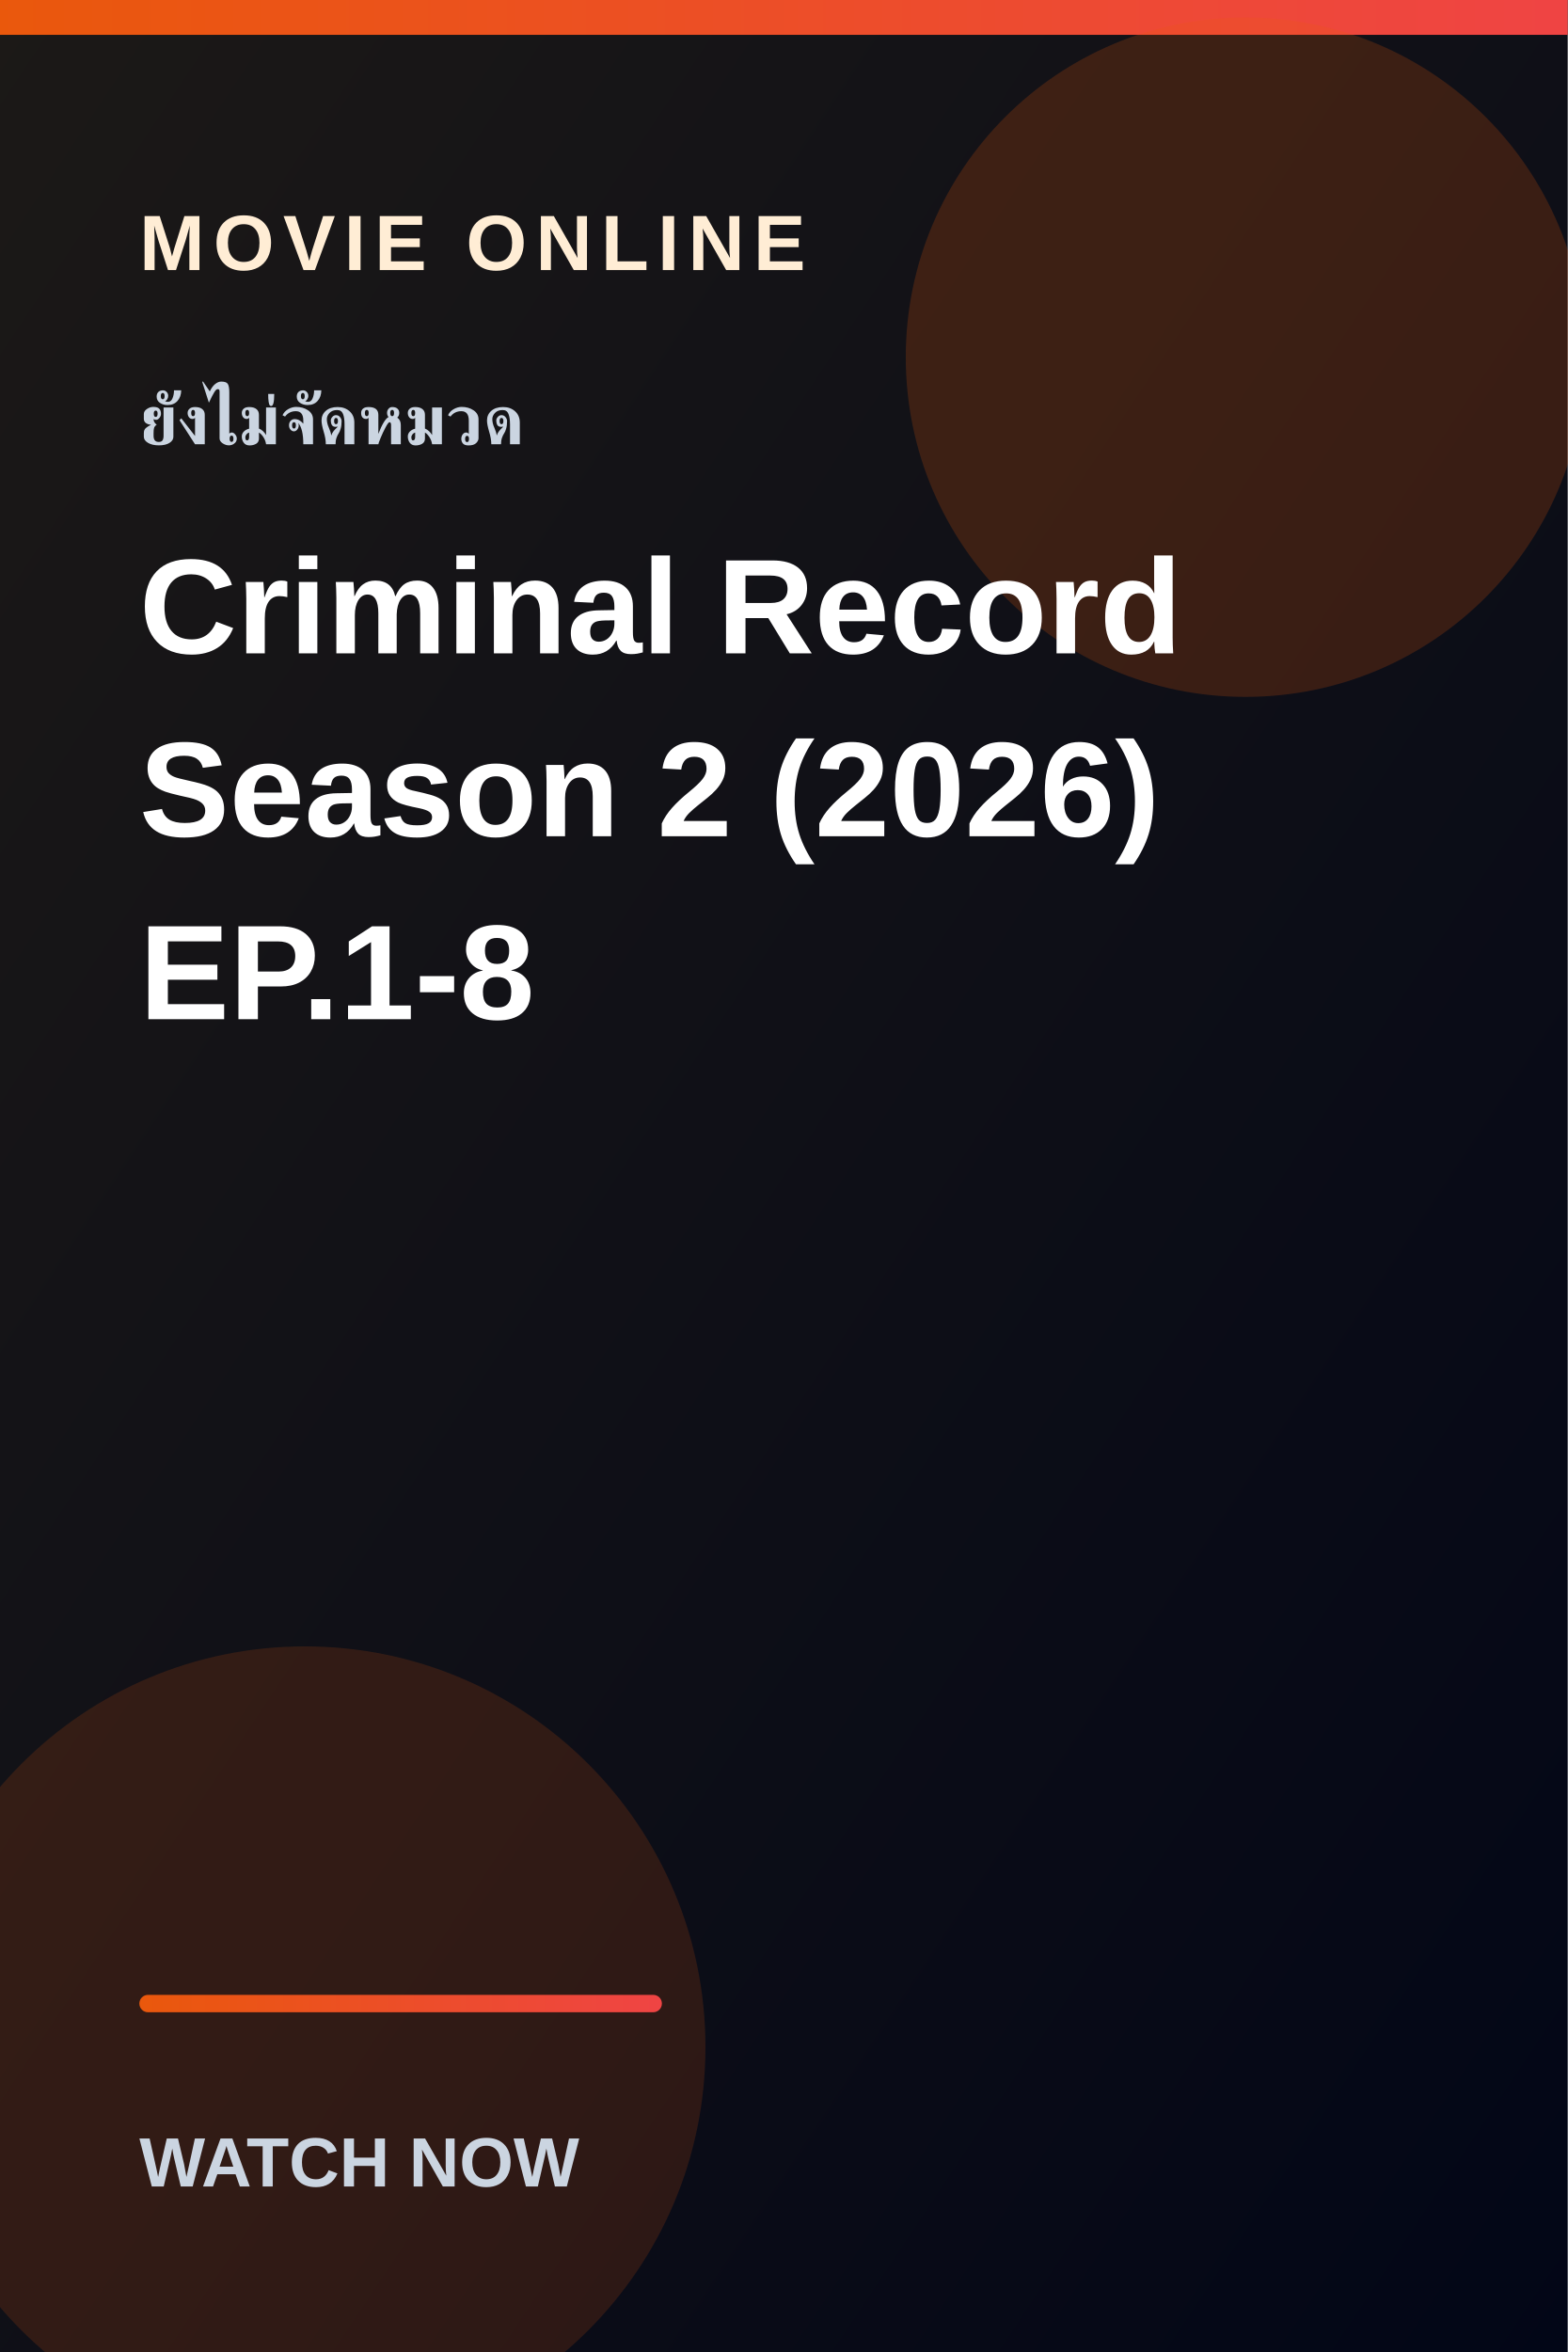
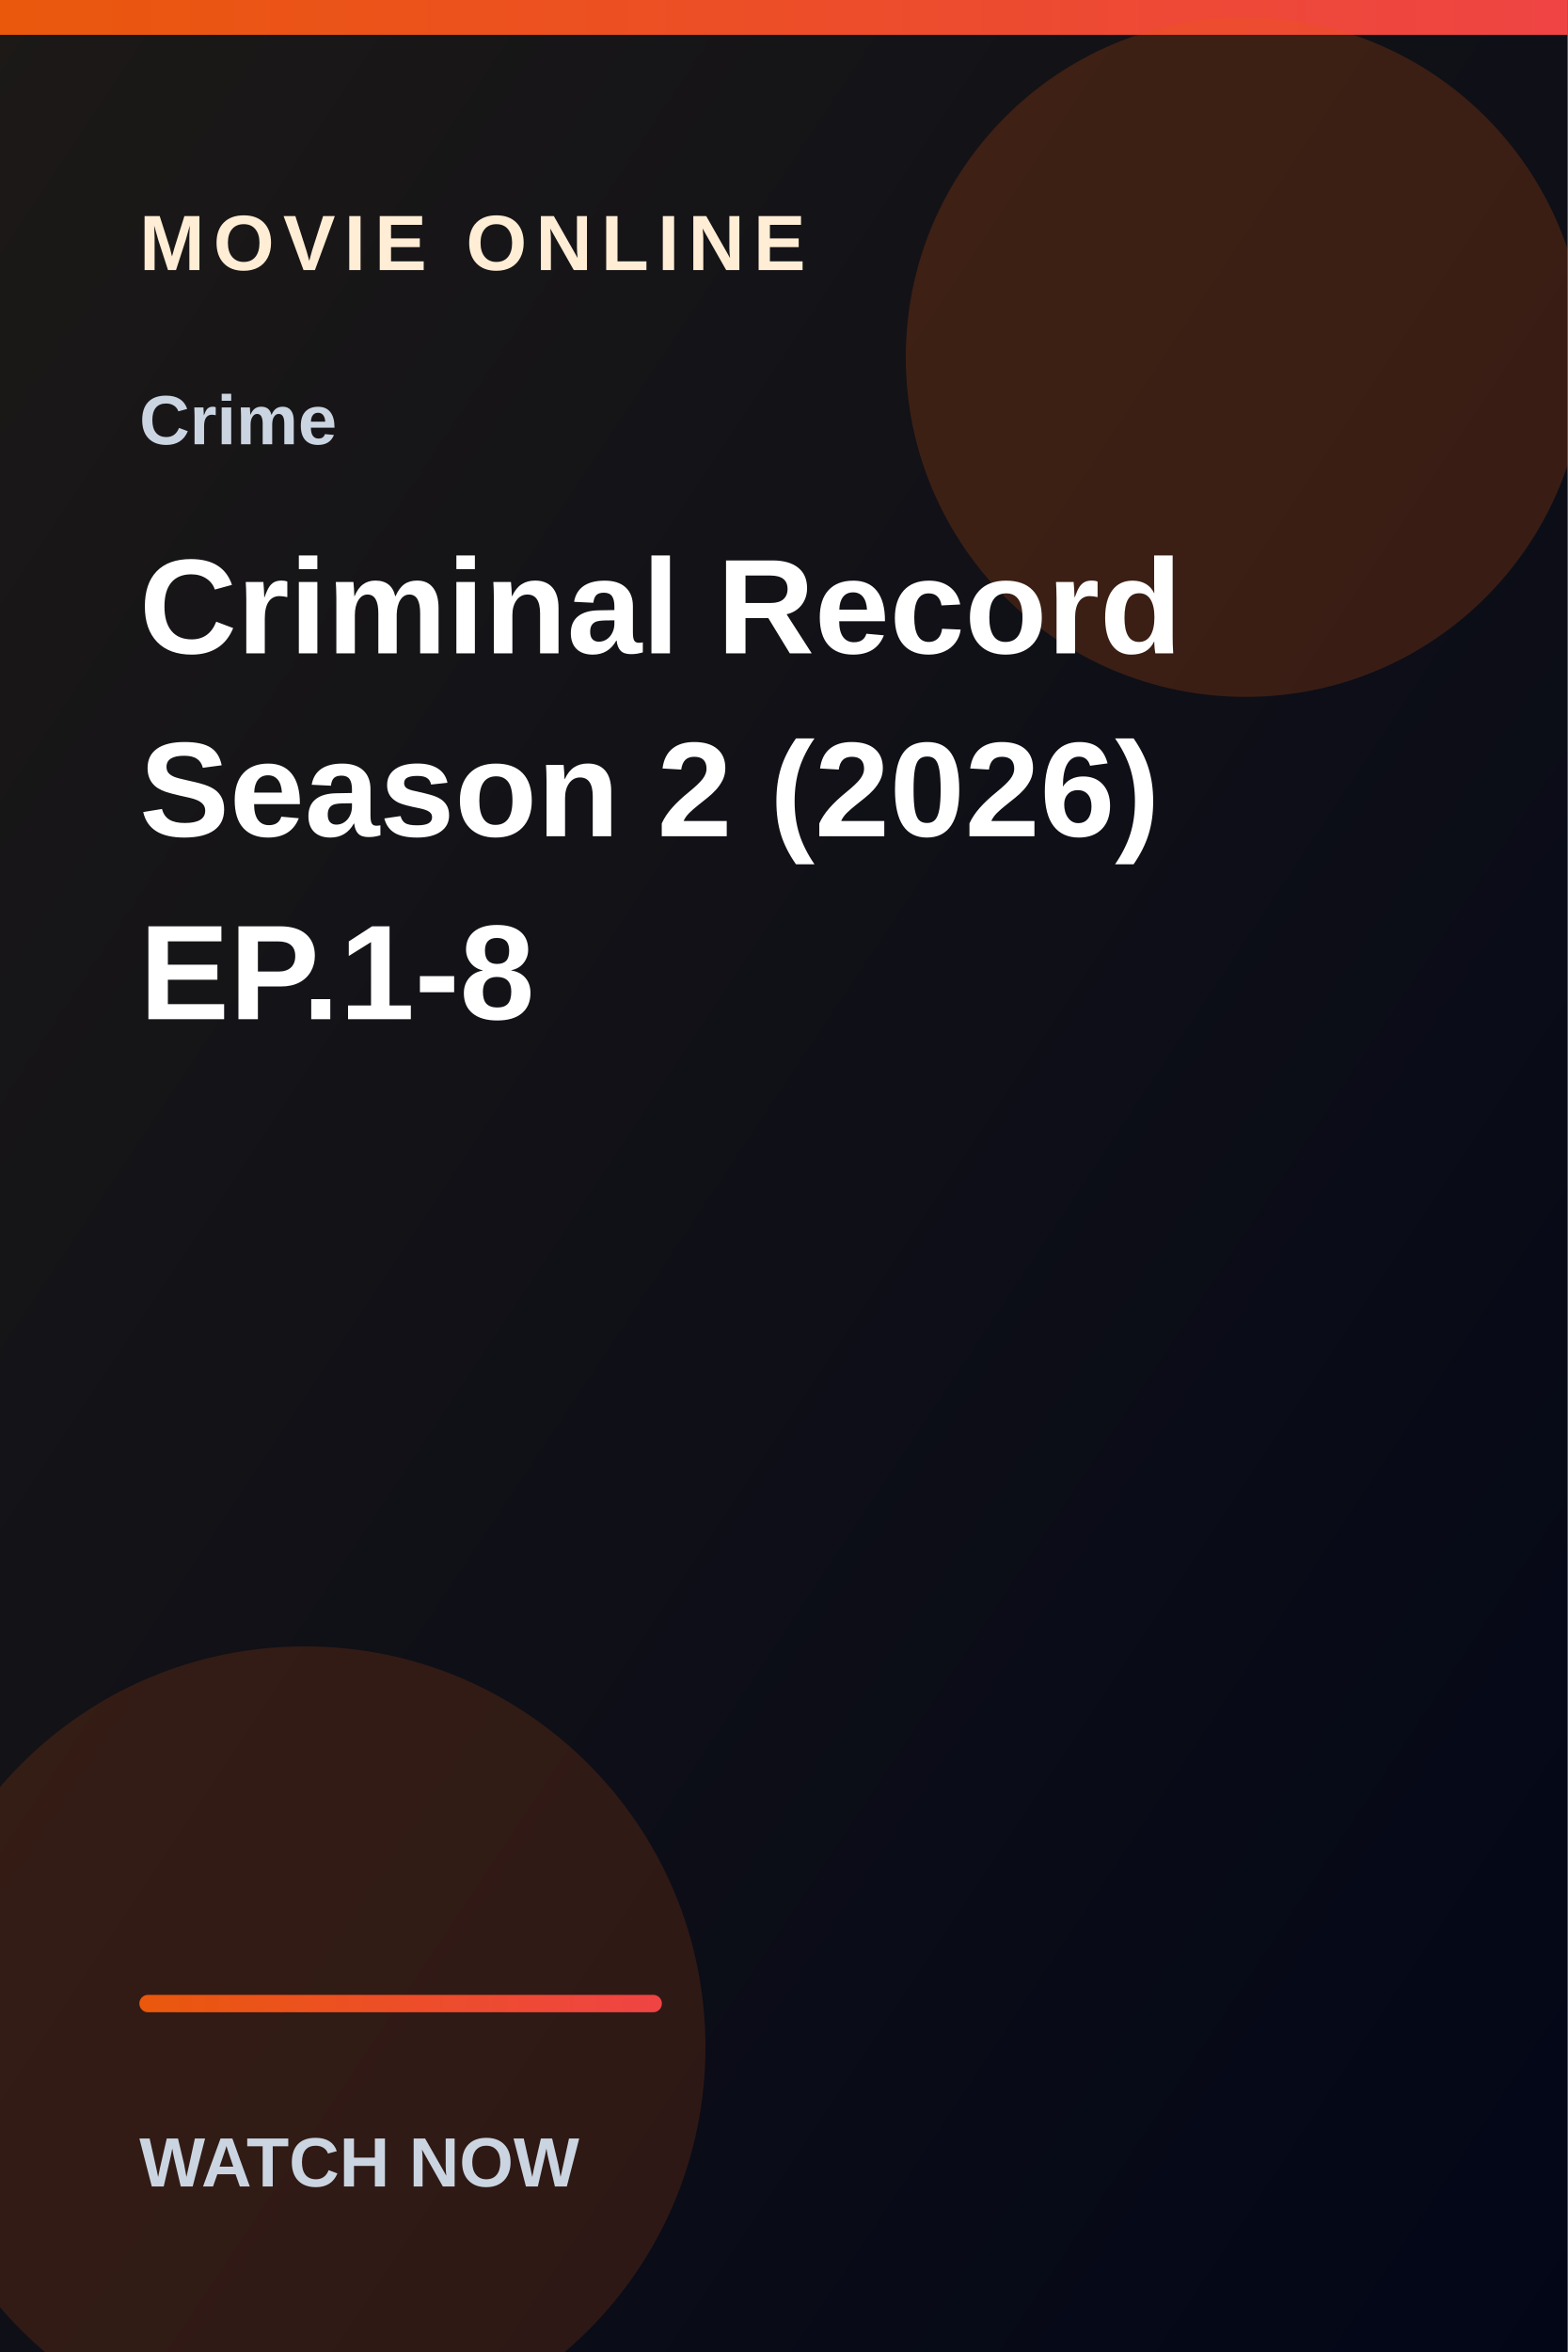
<svg xmlns="http://www.w3.org/2000/svg" width="360" height="540" viewBox="0 0 360 540" role="img" aria-label="Criminal Record Season 2 (2026) EP.1-8">
  <defs>
    <linearGradient id="bg" x1="0" y1="0" x2="1" y2="1">
      <stop offset="0" stop-color="#1c1917" />
      <stop offset="1" stop-color="#020617" />
    </linearGradient>
    <linearGradient id="accent" x1="0" y1="0" x2="1" y2="0">
      <stop offset="0" stop-color="#ea580c" />
      <stop offset="1" stop-color="#ef4444" />
    </linearGradient>
    <style>
      .brand { fill: #ffedd5; font: 700 18px Arial, sans-serif; letter-spacing: 2px; }
      .title { fill: #fff; font: 800 31px Arial, sans-serif; }
      .meta { fill: #cbd5e1; font: 600 16px Arial, sans-serif; }
    </style>
  </defs>
  <rect width="360" height="540" fill="url(#bg)" />
  <rect x="0" y="0" width="360" height="8" fill="url(#accent)" />
  <circle cx="286" cy="82" r="78" fill="#ea580c" opacity="0.2" />
  <circle cx="70" cy="470" r="92" fill="#ea580c" opacity="0.16" />
  <text x="32" y="62" class="brand">MOVIE ONLINE</text>
-   <text x="32" y="102" class="meta">ยังไม่จัดหมวด</text>
+   <text x="32" y="102" class="meta">Crime</text>
  <text x="32" y="150" class="title">Criminal Record</text>
  <text x="32" y="192" class="title">Season 2 (2026)</text>
  <text x="32" y="234" class="title">EP.1-8</text>
  <rect x="32" y="458" width="120" height="4" rx="2" fill="url(#accent)" />
  <text x="32" y="502" class="meta">WATCH NOW</text>
</svg>
